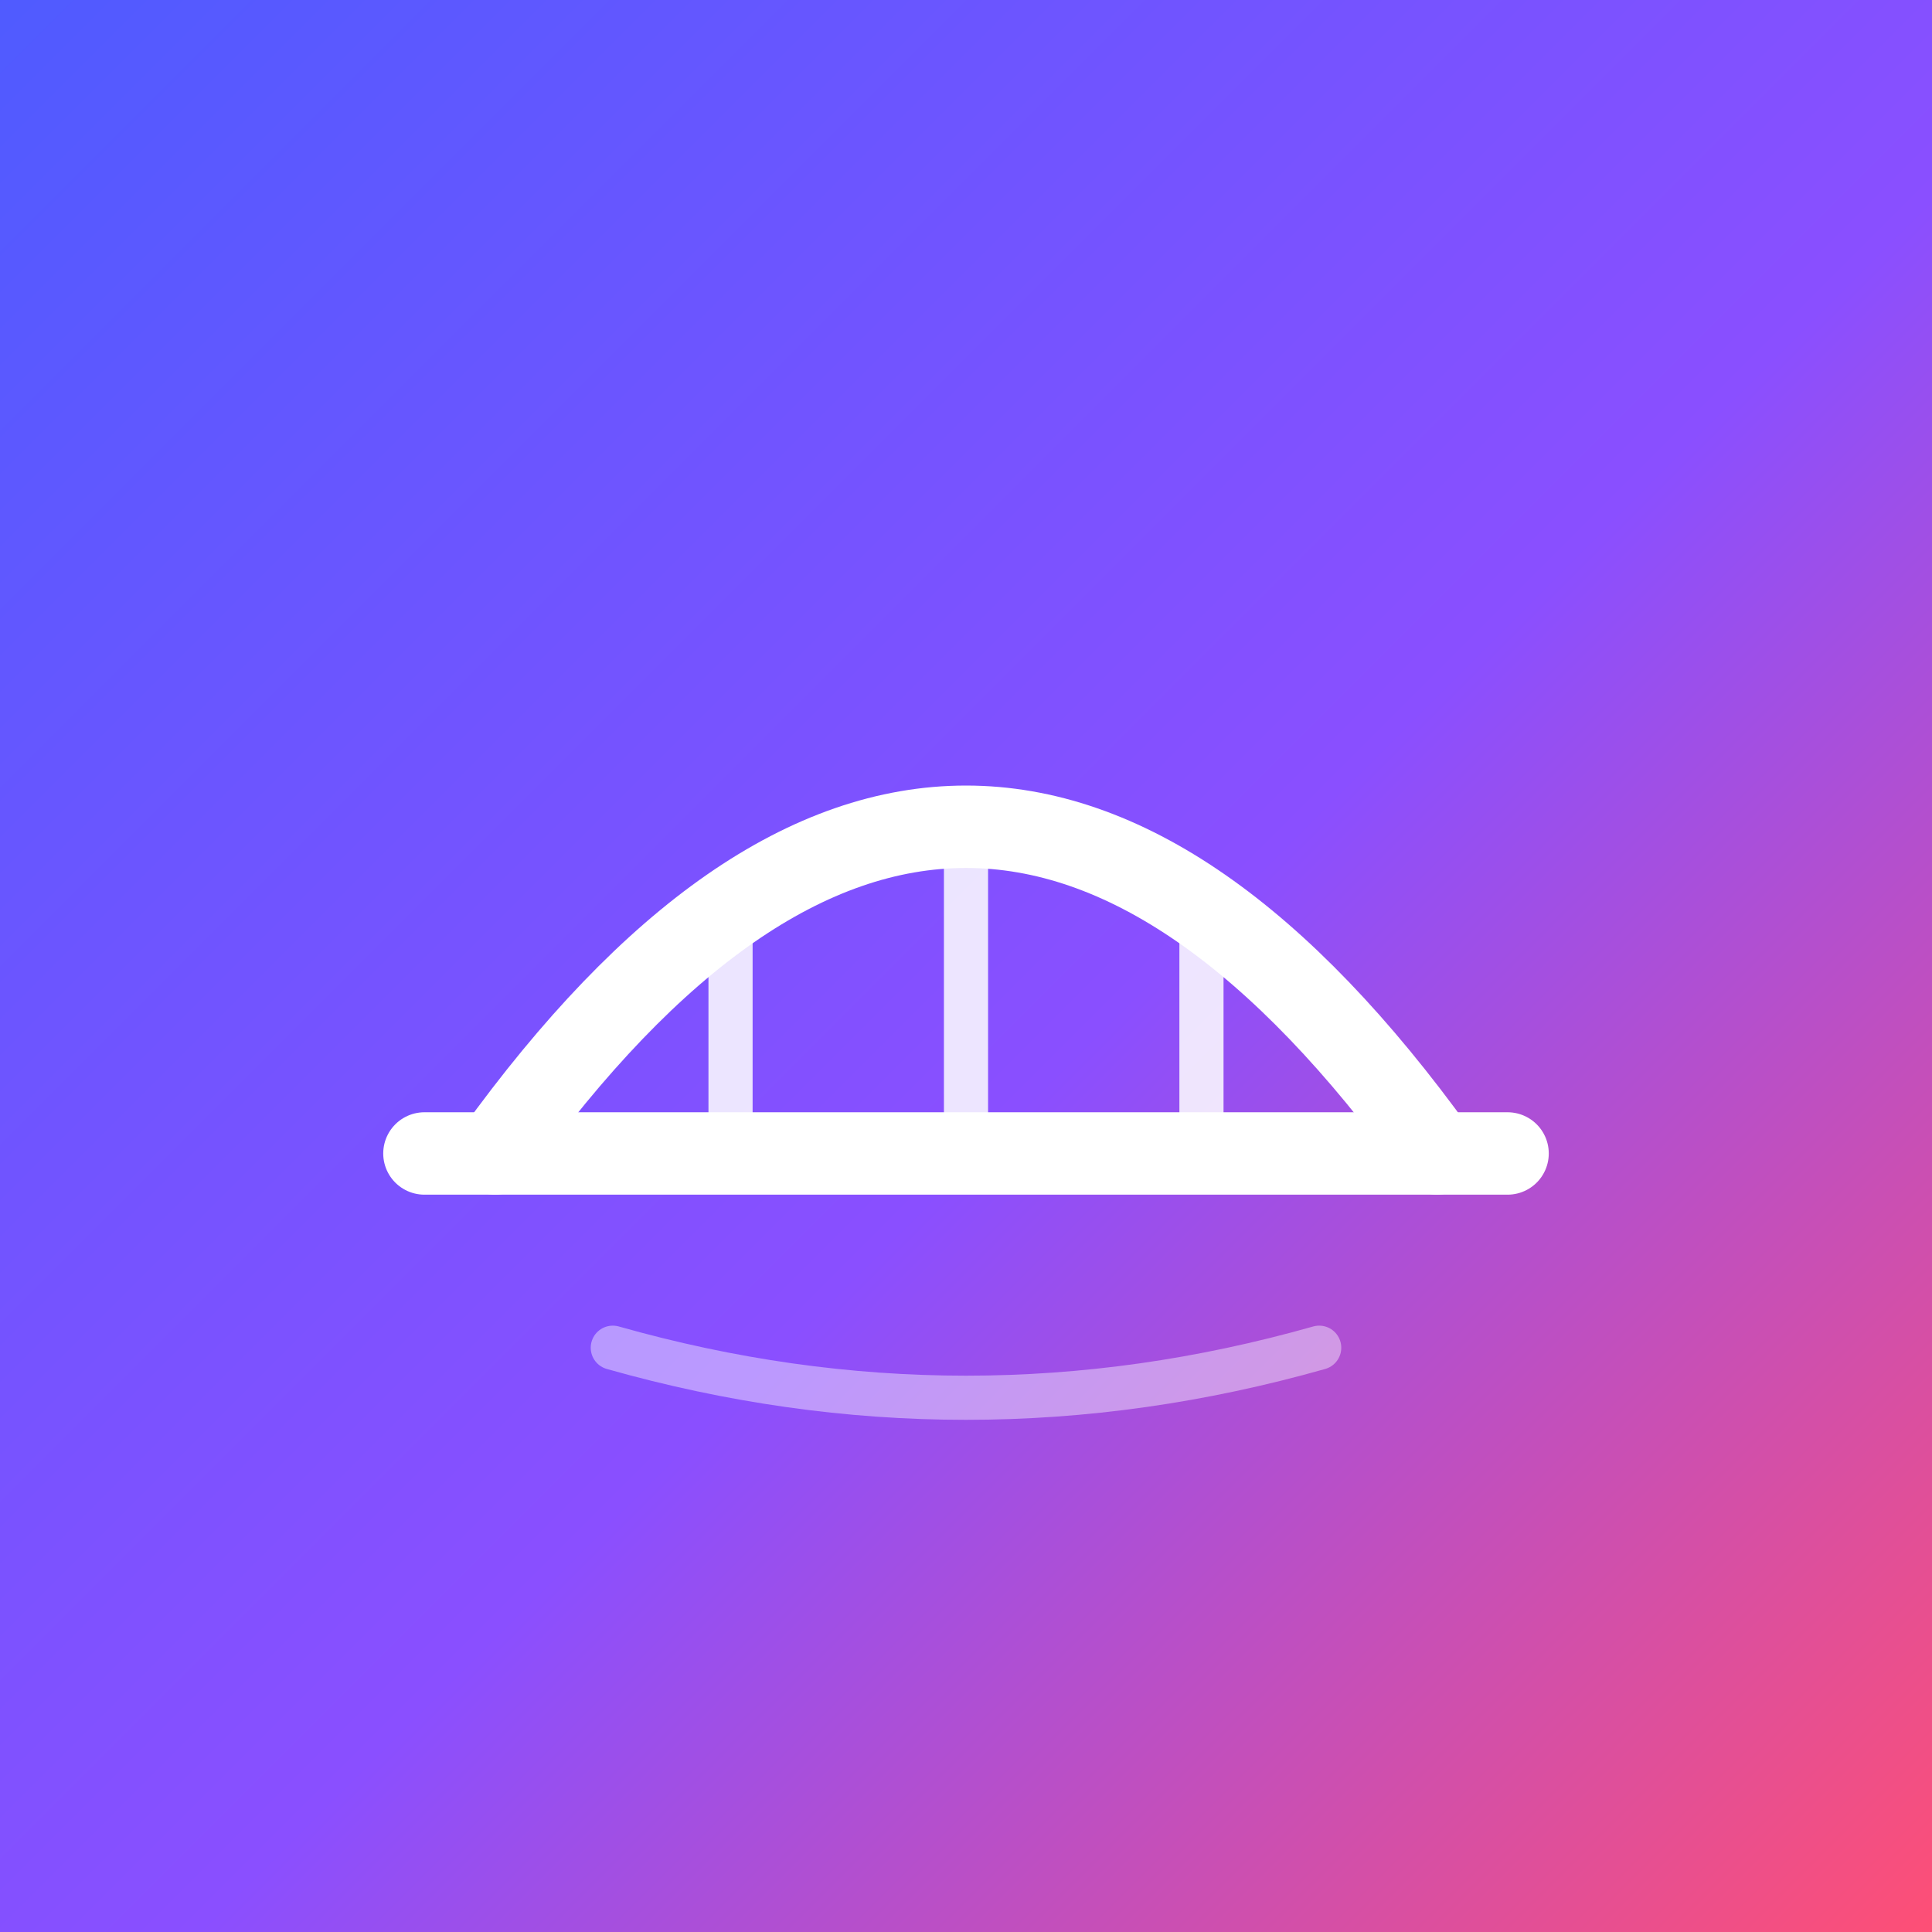
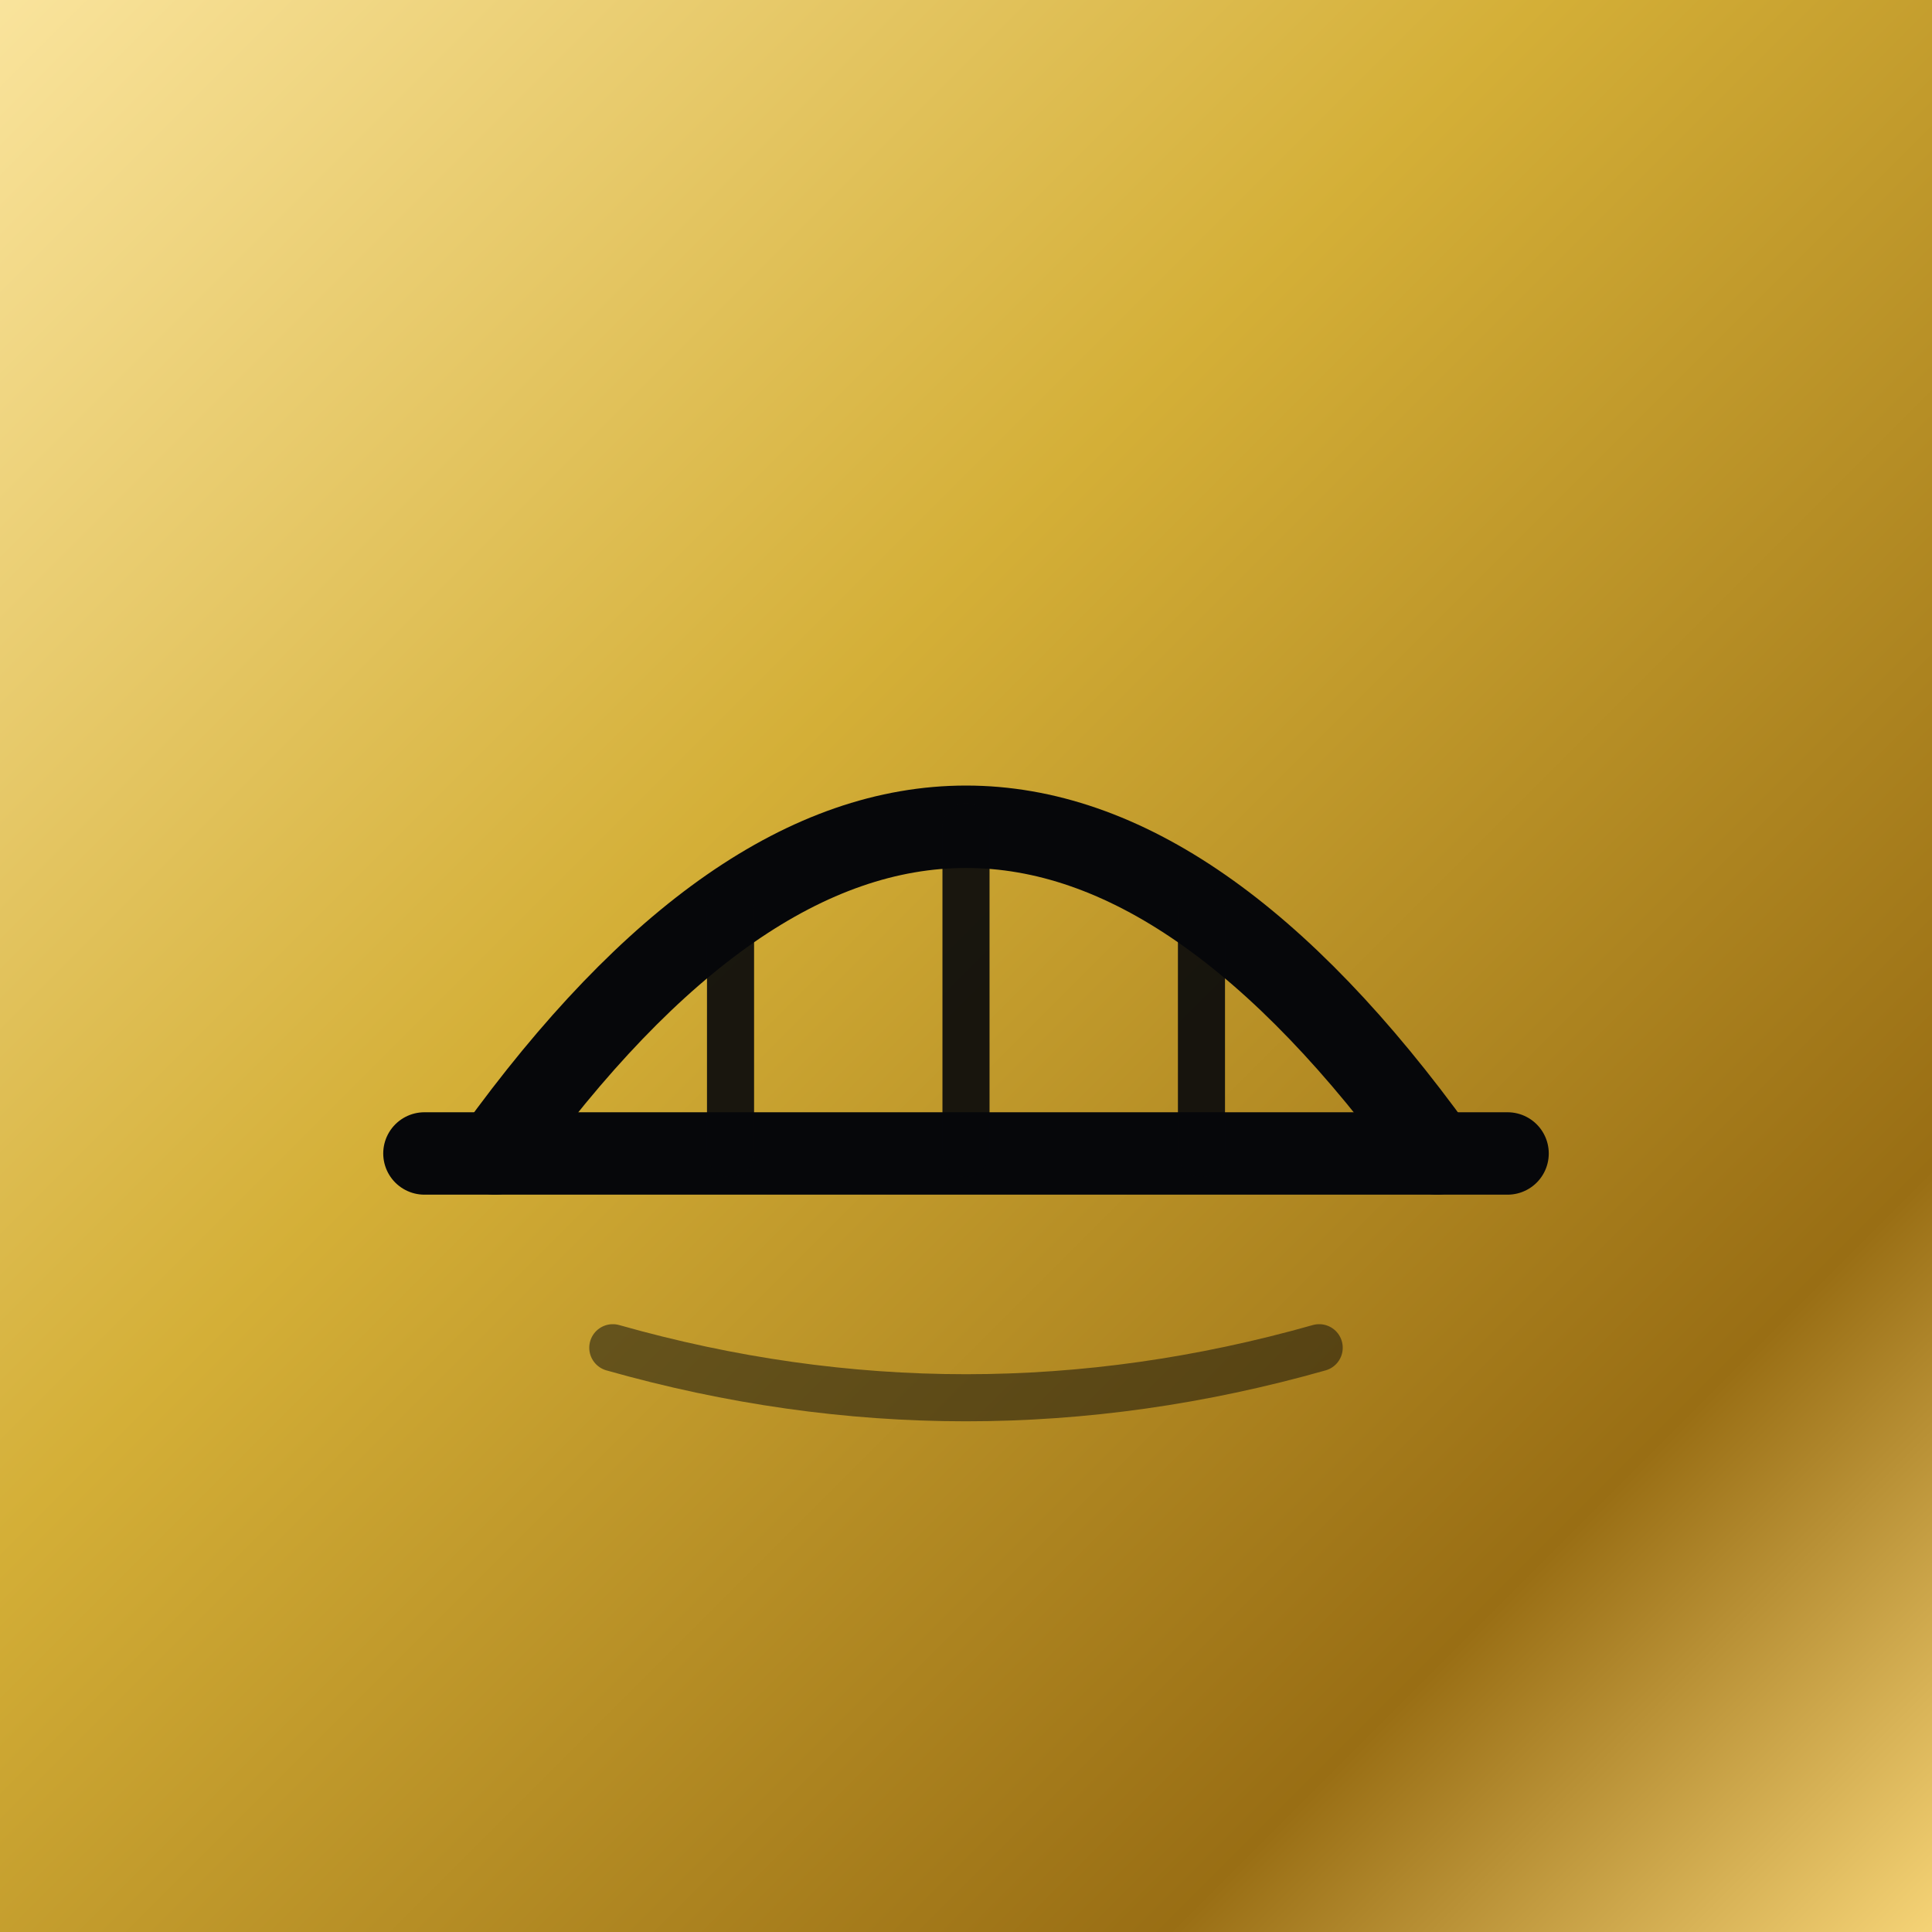
<svg xmlns="http://www.w3.org/2000/svg" viewBox="0 0 512 512">
  <defs>
    <linearGradient id="g" x1="0" y1="0" x2="1" y2="1">
-       <stop offset="0" stop-color="#4f5bff" />
-       <stop offset=".55" stop-color="#8a4fff" />
-       <stop offset="1" stop-color="#ff4f74" />
+       <stop offset="0" stop-color="#fae49d" />
+       <stop offset=".4" stop-color="#d4af37" />
+       <stop offset=".8" stop-color="#996e14" />
+       <stop offset="1" stop-color="#f7d578" />
    </linearGradient>
  </defs>
  <rect width="512" height="512" fill="url(#g)" />
-   <g fill="none" stroke="#fff" stroke-linecap="round" transform="translate(256 262) scale(.78) translate(-256 -262)">
+   <g fill="none" stroke="#06070a" stroke-linecap="round" transform="translate(256 262) scale(.78) translate(-256 -262)">
    <path d="M96 318Q256 96 416 318" stroke-width="28" />
    <path d="M72 318H440" stroke-width="28" />
-     <path d="M176 318V235M256 318V207M336 318V235" stroke-width="15" opacity=".85" />
-     <path d="M136 384Q256 418 376 384" stroke-width="15" opacity=".42" />
+     <path d="M176 318V235M256 318V207M336 318V235" stroke-width="16" opacity=".9" />
+     <path d="M136 384Q256 418 376 384" stroke-width="16" opacity=".5" />
  </g>
</svg>
